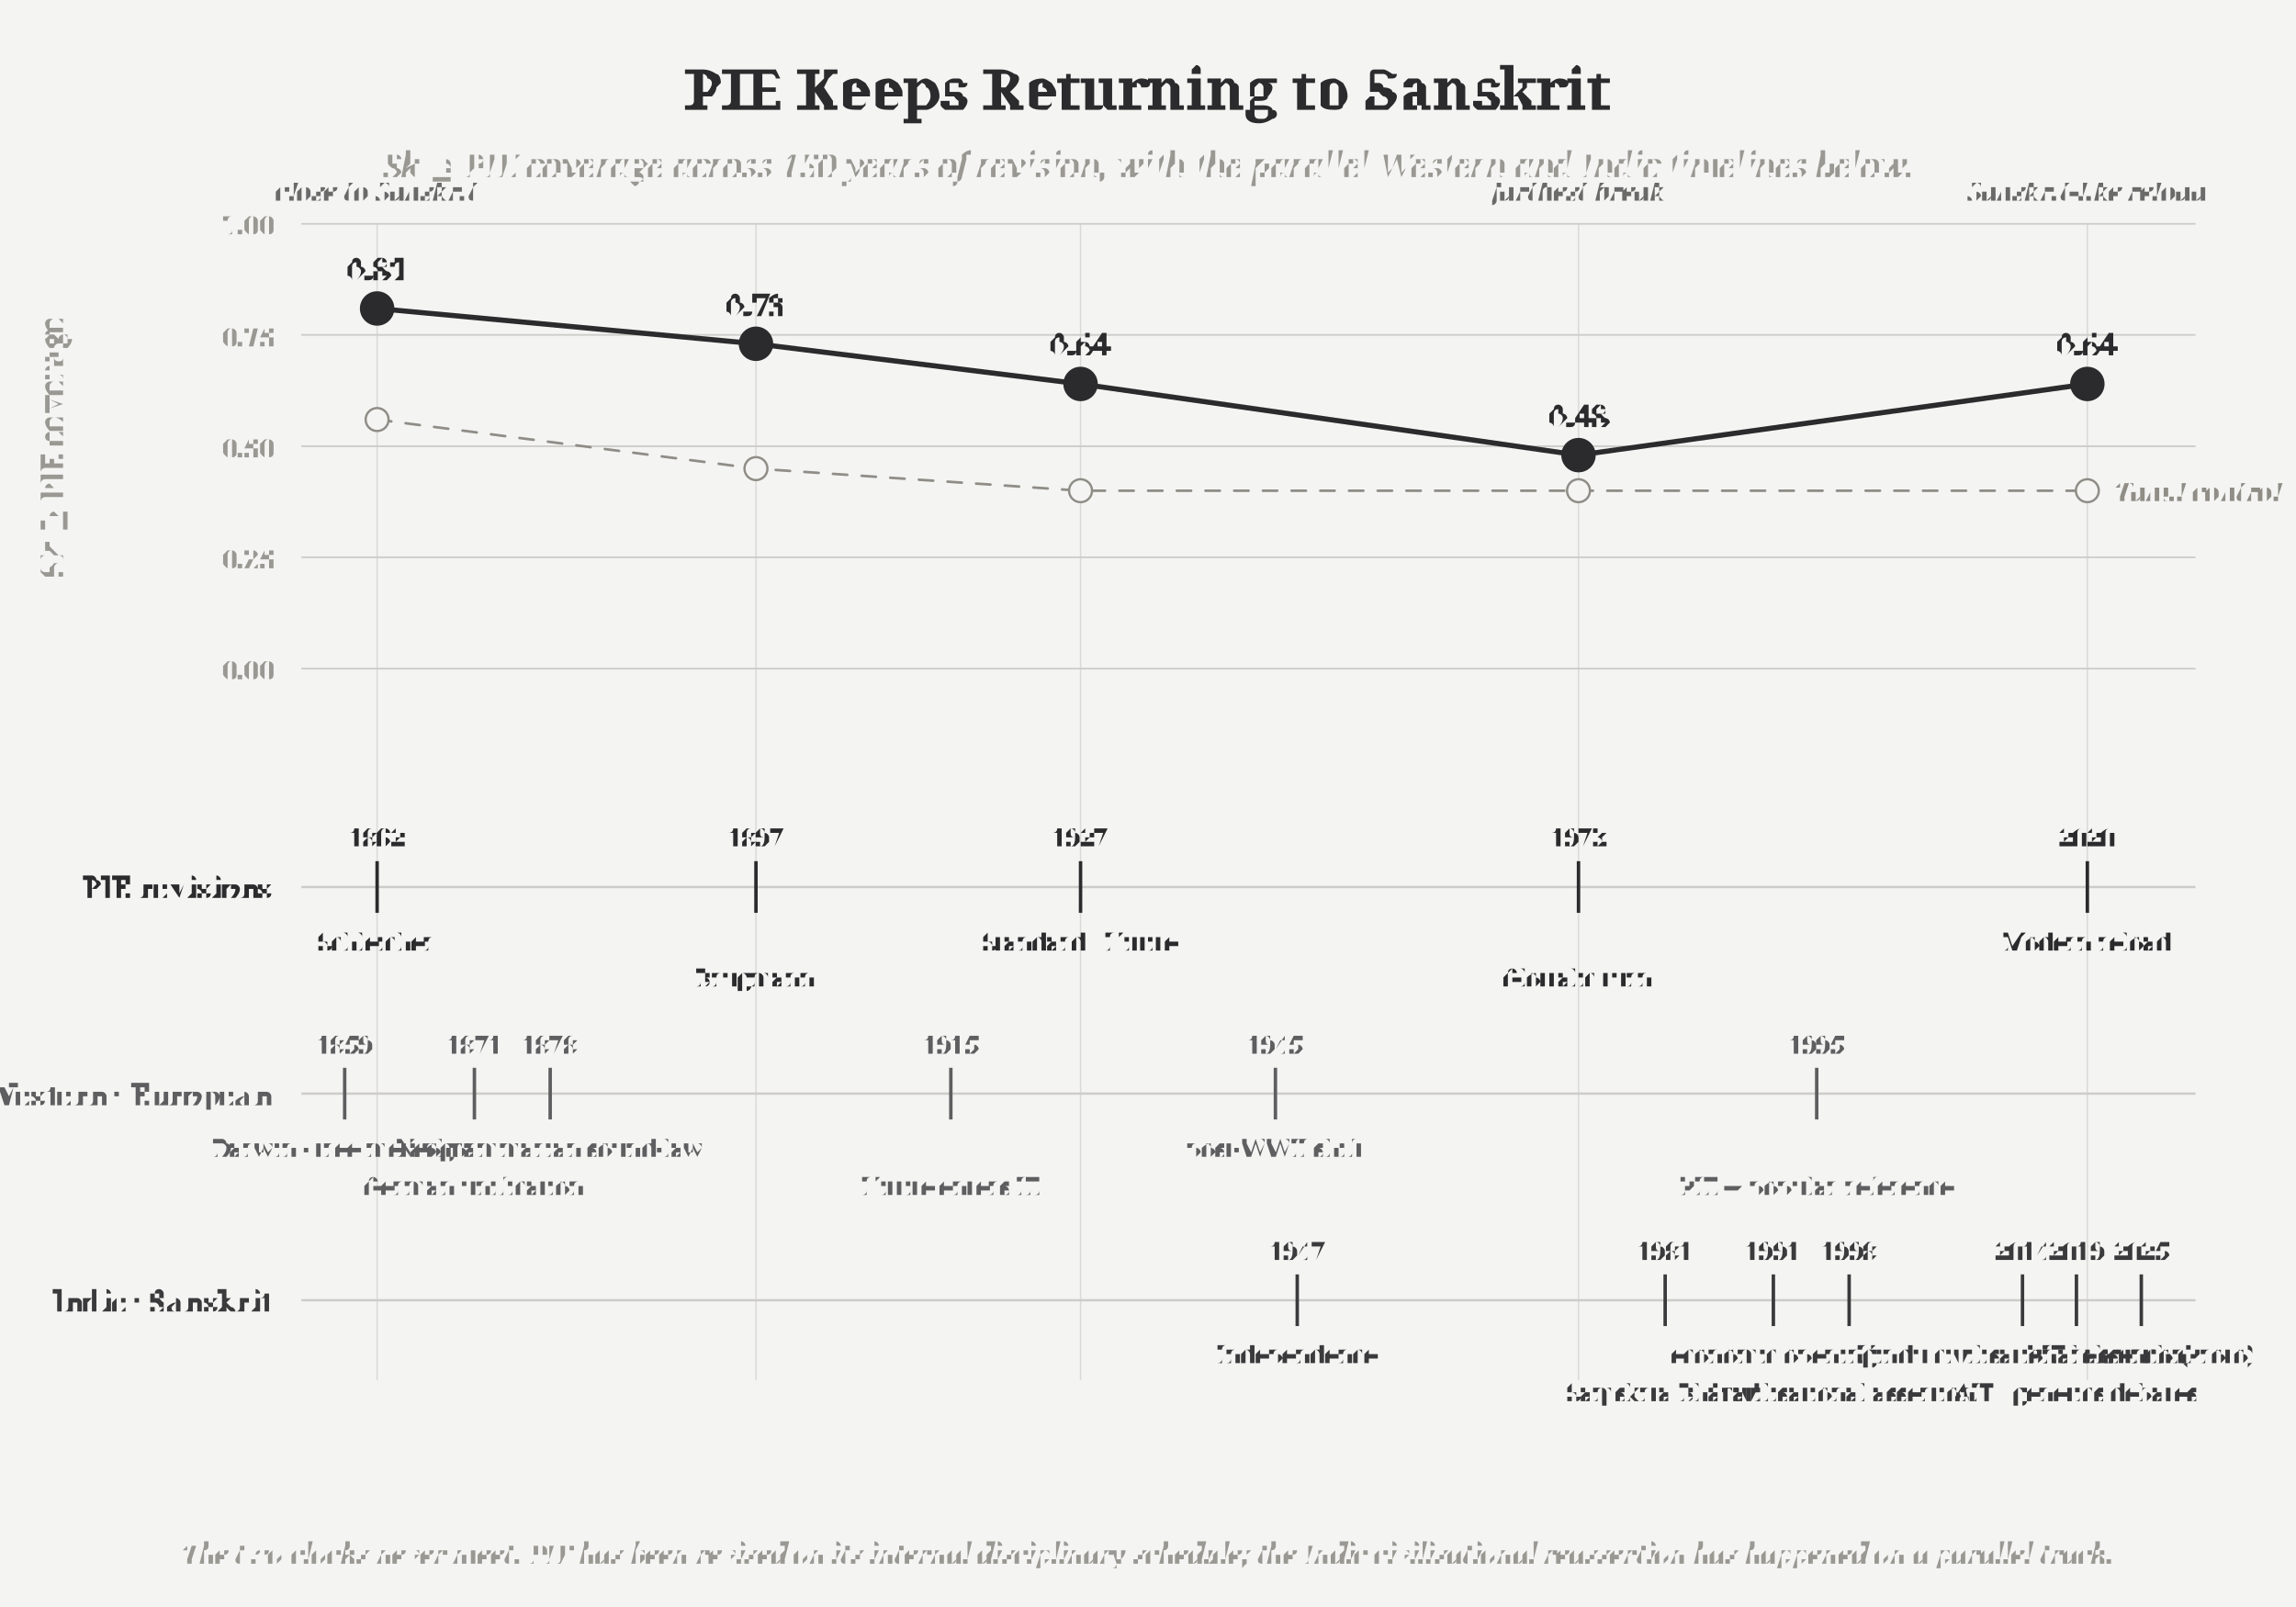
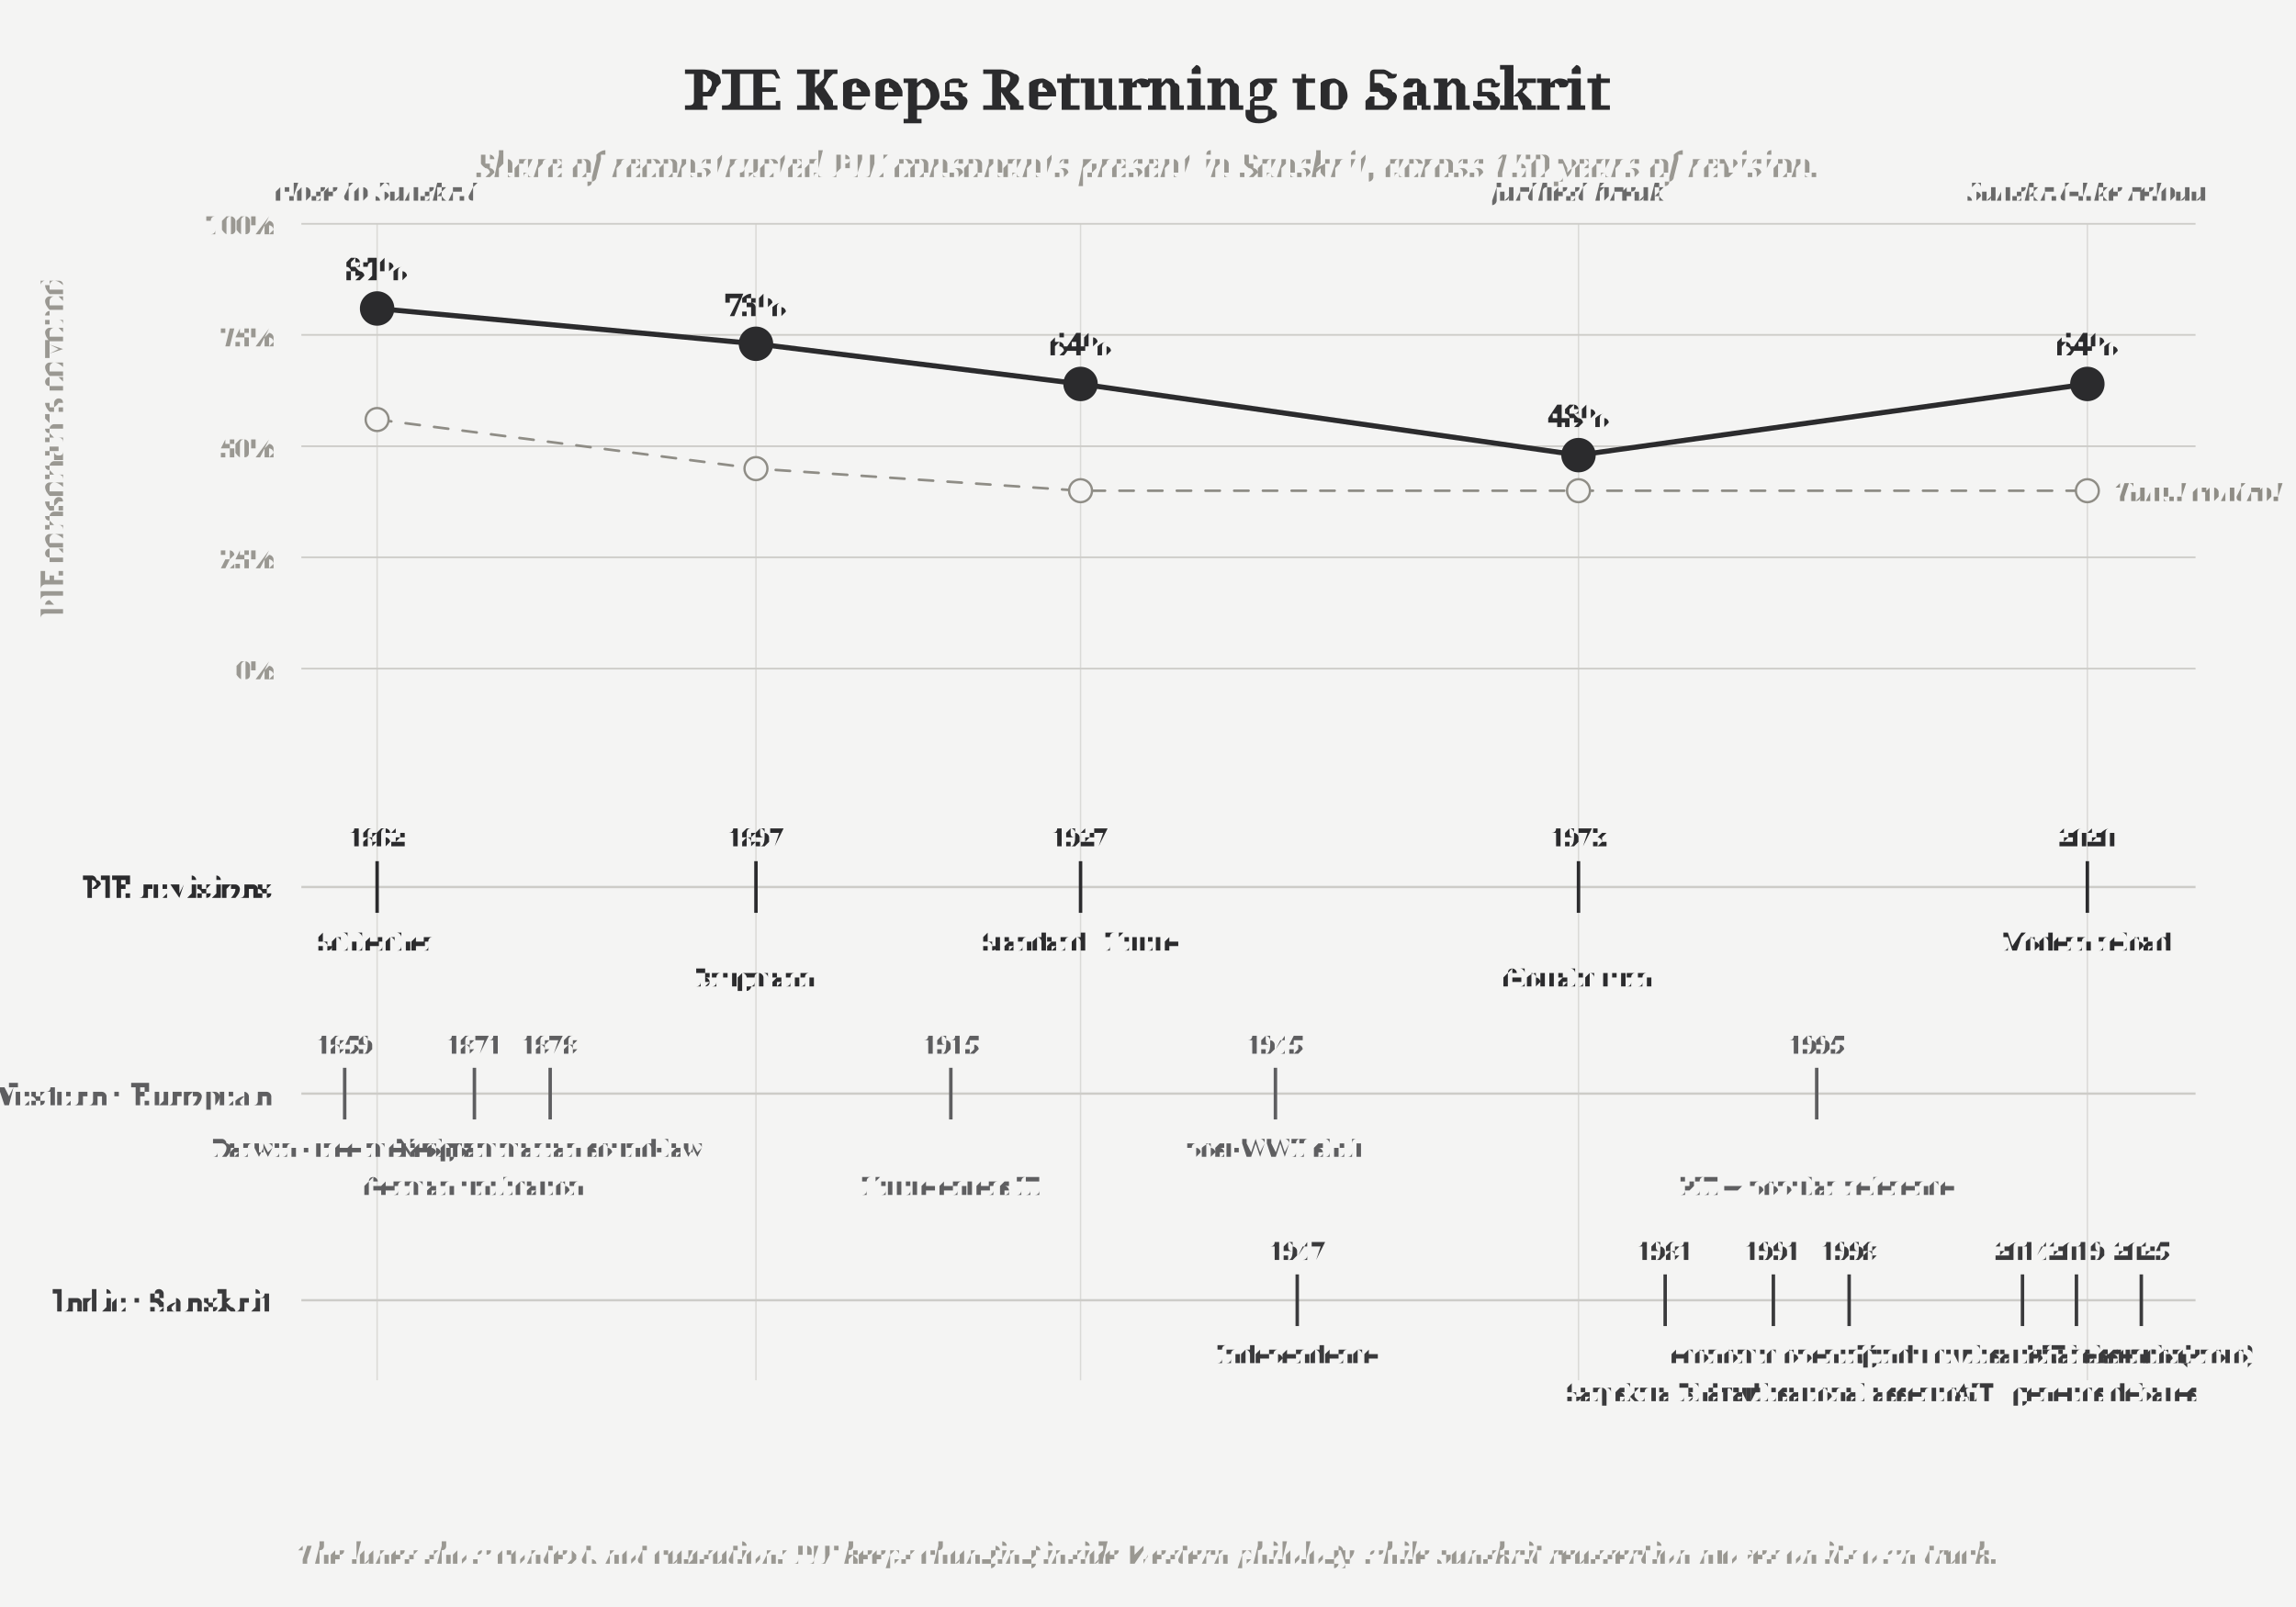
<svg xmlns="http://www.w3.org/2000/svg" width="8in" height="5.6in" viewBox="0 0 8 5.6">
  <rect x="0" y="0" width="8" height="5.6" fill="#f4f4f3" />
  <text x="4" y="0.38" text-anchor="middle" font-size="0.20" font-weight="bold" fill="#2b2b2d" font-family="'Gentium Book Plus', Charter, 'Charis SIL', Georgia, serif">PIE Keeps Returning to Sanskrit</text>
-   <text x="4" y="0.62" text-anchor="middle" font-size="0.115" fill="#9a9892" font-style="italic" font-family="'Gentium Book Plus', Charter, 'Charis SIL', Georgia, serif">Sk ⊇ PIE coverage across 150 years of revision, with the parallel Western and Indic timelines below.</text>
+   <text x="4" y="0.62" text-anchor="middle" font-size="0.115" fill="#9a9892" font-style="italic" font-family="'Gentium Book Plus', Charter, 'Charis SIL', Georgia, serif">Share of reconstructed PIE consonants present in Sanskrit, across 150 years of revision.</text>
  <line x1="1.05" y1="2.33" x2="7.65" y2="2.33" stroke="#cdccc8" stroke-width="0.006" />
-   <text x="0.96" y="2.368" text-anchor="end" font-size="0.095" fill="#9a9892" font-family="'Gentium Book Plus', Charter, 'Charis SIL', Georgia, serif">0.00</text>
+   <text x="0.96" y="2.368" text-anchor="end" font-size="0.095" fill="#9a9892" font-family="'Gentium Book Plus', Charter, 'Charis SIL', Georgia, serif">0%</text>
  <line x1="1.05" y1="1.942" x2="7.65" y2="1.942" stroke="#cdccc8" stroke-width="0.006" />
-   <text x="0.96" y="1.98" text-anchor="end" font-size="0.095" fill="#9a9892" font-family="'Gentium Book Plus', Charter, 'Charis SIL', Georgia, serif">0.25</text>
+   <text x="0.96" y="1.98" text-anchor="end" font-size="0.095" fill="#9a9892" font-family="'Gentium Book Plus', Charter, 'Charis SIL', Georgia, serif">25%</text>
  <line x1="1.05" y1="1.555" x2="7.65" y2="1.555" stroke="#cdccc8" stroke-width="0.006" />
-   <text x="0.96" y="1.593" text-anchor="end" font-size="0.095" fill="#9a9892" font-family="'Gentium Book Plus', Charter, 'Charis SIL', Georgia, serif">0.50</text>
+   <text x="0.96" y="1.593" text-anchor="end" font-size="0.095" fill="#9a9892" font-family="'Gentium Book Plus', Charter, 'Charis SIL', Georgia, serif">50%</text>
  <line x1="1.05" y1="1.167" x2="7.65" y2="1.167" stroke="#cdccc8" stroke-width="0.006" />
-   <text x="0.96" y="1.206" text-anchor="end" font-size="0.095" fill="#9a9892" font-family="'Gentium Book Plus', Charter, 'Charis SIL', Georgia, serif">0.75</text>
+   <text x="0.96" y="1.206" text-anchor="end" font-size="0.095" fill="#9a9892" font-family="'Gentium Book Plus', Charter, 'Charis SIL', Georgia, serif">75%</text>
  <line x1="1.05" y1="0.78" x2="7.65" y2="0.78" stroke="#cdccc8" stroke-width="0.006" />
-   <text x="0.96" y="0.818" text-anchor="end" font-size="0.095" fill="#9a9892" font-family="'Gentium Book Plus', Charter, 'Charis SIL', Georgia, serif">1.00</text>
+   <text x="0.96" y="0.818" text-anchor="end" font-size="0.095" fill="#9a9892" font-family="'Gentium Book Plus', Charter, 'Charis SIL', Georgia, serif">100%</text>
  <line x1="1.314" y1="0.78" x2="1.314" y2="4.81" stroke="#cdccc8" stroke-width="0.005" opacity="0.65" />
  <line x1="2.634" y1="0.78" x2="2.634" y2="4.81" stroke="#cdccc8" stroke-width="0.005" opacity="0.65" />
  <line x1="3.765" y1="0.78" x2="3.765" y2="4.81" stroke="#cdccc8" stroke-width="0.005" opacity="0.65" />
  <line x1="5.5" y1="0.78" x2="5.5" y2="4.81" stroke="#cdccc8" stroke-width="0.005" opacity="0.65" />
  <line x1="7.273" y1="0.78" x2="7.273" y2="4.81" stroke="#cdccc8" stroke-width="0.005" opacity="0.65" />
  <path d="M 1.314 1.462 L 2.634 1.633 L 3.765 1.71 L 5.5 1.71 L 7.273 1.71" fill="none" stroke="#8f8d86" stroke-width="0.009" stroke-dasharray="0.05 0.05" stroke-linecap="round" />
  <circle cx="1.314" cy="1.462" r="0.040" fill="#f4f4f3" stroke="#8f8d86" stroke-width="0.008" />
  <circle cx="2.634" cy="1.633" r="0.040" fill="#f4f4f3" stroke="#8f8d86" stroke-width="0.008" />
  <circle cx="3.765" cy="1.71" r="0.040" fill="#f4f4f3" stroke="#8f8d86" stroke-width="0.008" />
  <circle cx="5.5" cy="1.71" r="0.040" fill="#f4f4f3" stroke="#8f8d86" stroke-width="0.008" />
  <circle cx="7.273" cy="1.71" r="0.040" fill="#f4f4f3" stroke="#8f8d86" stroke-width="0.008" />
  <text x="7.373" y="1.745" text-anchor="start" font-size="0.092" fill="#8f8d86" font-style="italic" font-family="'Gentium Book Plus', Charter, 'Charis SIL', Georgia, serif">Tamil control</text>
  <path d="M 1.314 1.075 L 2.634 1.198 L 3.765 1.338 L 5.5 1.586 L 7.273 1.338" fill="none" stroke="#2b2b2d" stroke-width="0.018" stroke-linecap="round" stroke-linejoin="round" />
  <circle cx="1.314" cy="1.075" r="0.060" fill="#2b2b2d" />
-   <text x="1.314" y="0.975" text-anchor="middle" font-size="0.105" font-weight="bold" fill="#2b2b2d" font-family="'Gentium Book Plus', Charter, 'Charis SIL', Georgia, serif">0.81</text>
+   <text x="1.314" y="0.975" text-anchor="middle" font-size="0.105" font-weight="bold" fill="#2b2b2d" font-family="'Gentium Book Plus', Charter, 'Charis SIL', Georgia, serif">81%</text>
  <circle cx="2.634" cy="1.198" r="0.060" fill="#2b2b2d" />
-   <text x="2.634" y="1.099" text-anchor="middle" font-size="0.105" font-weight="bold" fill="#2b2b2d" font-family="'Gentium Book Plus', Charter, 'Charis SIL', Georgia, serif">0.73</text>
+   <text x="2.634" y="1.099" text-anchor="middle" font-size="0.105" font-weight="bold" fill="#2b2b2d" font-family="'Gentium Book Plus', Charter, 'Charis SIL', Georgia, serif">73%</text>
  <circle cx="3.765" cy="1.338" r="0.060" fill="#2b2b2d" />
-   <text x="3.765" y="1.238" text-anchor="middle" font-size="0.105" font-weight="bold" fill="#2b2b2d" font-family="'Gentium Book Plus', Charter, 'Charis SIL', Georgia, serif">0.64</text>
+   <text x="3.765" y="1.238" text-anchor="middle" font-size="0.105" font-weight="bold" fill="#2b2b2d" font-family="'Gentium Book Plus', Charter, 'Charis SIL', Georgia, serif">64%</text>
  <circle cx="5.5" cy="1.586" r="0.060" fill="#2b2b2d" />
-   <text x="5.5" y="1.486" text-anchor="middle" font-size="0.105" font-weight="bold" fill="#2b2b2d" font-family="'Gentium Book Plus', Charter, 'Charis SIL', Georgia, serif">0.48</text>
+   <text x="5.5" y="1.486" text-anchor="middle" font-size="0.105" font-weight="bold" fill="#2b2b2d" font-family="'Gentium Book Plus', Charter, 'Charis SIL', Georgia, serif">48%</text>
  <circle cx="7.273" cy="1.338" r="0.060" fill="#2b2b2d" />
-   <text x="7.273" y="1.238" text-anchor="middle" font-size="0.105" font-weight="bold" fill="#2b2b2d" font-family="'Gentium Book Plus', Charter, 'Charis SIL', Georgia, serif">0.64</text>
+   <text x="7.273" y="1.238" text-anchor="middle" font-size="0.105" font-weight="bold" fill="#2b2b2d" font-family="'Gentium Book Plus', Charter, 'Charis SIL', Georgia, serif">64%</text>
  <text x="1.314" y="0.7" text-anchor="middle" font-size="0.092" font-style="italic" fill="#6a6a6a" font-family="'Gentium Book Plus', Charter, 'Charis SIL', Georgia, serif">close to Sanskrit</text>
  <text x="5.5" y="0.7" text-anchor="middle" font-size="0.092" font-style="italic" fill="#6a6a6a" font-family="'Gentium Book Plus', Charter, 'Charis SIL', Georgia, serif">farthest break</text>
  <text x="7.273" y="0.7" text-anchor="middle" font-size="0.092" font-style="italic" fill="#6a6a6a" font-family="'Gentium Book Plus', Charter, 'Charis SIL', Georgia, serif">Sanskrit-like reload</text>
-   <text x="0.22" y="1.555" text-anchor="middle" font-size="0.105" fill="#9a9892" font-family="'Gentium Book Plus', Charter, 'Charis SIL', Georgia, serif" transform="rotate(-90 0.22 1.555)">Sk ⊇ PIE coverage</text>
+   <text x="0.22" y="1.555" text-anchor="middle" font-size="0.105" fill="#9a9892" font-family="'Gentium Book Plus', Charter, 'Charis SIL', Georgia, serif" transform="rotate(-90 0.22 1.555)">PIE consonants covered</text>
  <line x1="1.05" y1="3.091" x2="7.65" y2="3.091" stroke="#cdccc8" stroke-width="0.008" />
  <text x="0.95" y="3.131" text-anchor="end" font-size="0.10" font-weight="bold" fill="#2b2b2d" font-family="'Gentium Book Plus', Charter, 'Charis SIL', Georgia, serif">PIE revisions</text>
  <line x1="1.314" y1="3.001" x2="1.314" y2="3.181" stroke="#2b2b2d" stroke-width="0.012" />
  <text x="1.314" y="2.951" text-anchor="middle" font-size="0.085" font-weight="bold" fill="#2b2b2d" font-family="'Gentium Book Plus', Charter, 'Charis SIL', Georgia, serif">1862</text>
  <text x="1.314" y="3.311" text-anchor="middle" font-size="0.082" fill="#2b2b2d" font-family="'Gentium Book Plus', Charter, 'Charis SIL', Georgia, serif">Schleicher</text>
  <line x1="2.634" y1="3.001" x2="2.634" y2="3.181" stroke="#2b2b2d" stroke-width="0.012" />
  <text x="2.634" y="2.951" text-anchor="middle" font-size="0.085" font-weight="bold" fill="#2b2b2d" font-family="'Gentium Book Plus', Charter, 'Charis SIL', Georgia, serif">1897</text>
  <text x="2.634" y="3.441" text-anchor="middle" font-size="0.082" fill="#2b2b2d" font-family="'Gentium Book Plus', Charter, 'Charis SIL', Georgia, serif">Brugmann</text>
  <line x1="3.765" y1="3.001" x2="3.765" y2="3.181" stroke="#2b2b2d" stroke-width="0.012" />
  <text x="3.765" y="2.951" text-anchor="middle" font-size="0.085" font-weight="bold" fill="#2b2b2d" font-family="'Gentium Book Plus', Charter, 'Charis SIL', Georgia, serif">1927</text>
  <text x="3.765" y="3.311" text-anchor="middle" font-size="0.082" fill="#2b2b2d" font-family="'Gentium Book Plus', Charter, 'Charis SIL', Georgia, serif">Standard / Hittite</text>
  <line x1="5.5" y1="3.001" x2="5.5" y2="3.181" stroke="#2b2b2d" stroke-width="0.012" />
  <text x="5.5" y="2.951" text-anchor="middle" font-size="0.085" font-weight="bold" fill="#2b2b2d" font-family="'Gentium Book Plus', Charter, 'Charis SIL', Georgia, serif">1973</text>
  <text x="5.5" y="3.441" text-anchor="middle" font-size="0.082" fill="#2b2b2d" font-family="'Gentium Book Plus', Charter, 'Charis SIL', Georgia, serif">Glottalic turn</text>
  <line x1="7.273" y1="3.001" x2="7.273" y2="3.181" stroke="#2b2b2d" stroke-width="0.012" />
  <text x="7.273" y="2.951" text-anchor="middle" font-size="0.085" font-weight="bold" fill="#2b2b2d" font-family="'Gentium Book Plus', Charter, 'Charis SIL', Georgia, serif">2020</text>
  <text x="7.273" y="3.311" text-anchor="middle" font-size="0.082" fill="#2b2b2d" font-family="'Gentium Book Plus', Charter, 'Charis SIL', Georgia, serif">Modern reload</text>
  <line x1="1.05" y1="3.811" x2="7.65" y2="3.811" stroke="#cdccc8" stroke-width="0.008" />
  <text x="0.95" y="3.851" text-anchor="end" font-size="0.10" font-weight="bold" fill="#5e5e60" font-family="'Gentium Book Plus', Charter, 'Charis SIL', Georgia, serif">Western · European</text>
  <line x1="1.201" y1="3.721" x2="1.201" y2="3.901" stroke="#5e5e60" stroke-width="0.012" />
  <text x="1.201" y="3.671" text-anchor="middle" font-size="0.085" font-weight="bold" fill="#5e5e60" font-family="'Gentium Book Plus', Charter, 'Charis SIL', Georgia, serif">1859</text>
  <text x="1.201" y="4.031" text-anchor="middle" font-size="0.082" fill="#5e5e60" font-family="'Gentium Book Plus', Charter, 'Charis SIL', Georgia, serif">Darwin · tree metaphor</text>
  <line x1="1.653" y1="3.721" x2="1.653" y2="3.901" stroke="#5e5e60" stroke-width="0.012" />
  <text x="1.653" y="3.671" text-anchor="middle" font-size="0.085" font-weight="bold" fill="#5e5e60" font-family="'Gentium Book Plus', Charter, 'Charis SIL', Georgia, serif">1871</text>
  <text x="1.653" y="4.161" text-anchor="middle" font-size="0.082" fill="#5e5e60" font-family="'Gentium Book Plus', Charter, 'Charis SIL', Georgia, serif">German unification</text>
  <line x1="1.917" y1="3.721" x2="1.917" y2="3.901" stroke="#5e5e60" stroke-width="0.012" />
  <text x="1.917" y="3.671" text-anchor="middle" font-size="0.085" font-weight="bold" fill="#5e5e60" font-family="'Gentium Book Plus', Charter, 'Charis SIL', Georgia, serif">1878</text>
  <text x="1.917" y="4.031" text-anchor="middle" font-size="0.082" fill="#5e5e60" font-family="'Gentium Book Plus', Charter, 'Charis SIL', Georgia, serif">Neogrammarian sound-law</text>
  <line x1="3.313" y1="3.721" x2="3.313" y2="3.901" stroke="#5e5e60" stroke-width="0.012" />
  <text x="3.313" y="3.671" text-anchor="middle" font-size="0.085" font-weight="bold" fill="#5e5e60" font-family="'Gentium Book Plus', Charter, 'Charis SIL', Georgia, serif">1915</text>
  <text x="3.313" y="4.161" text-anchor="middle" font-size="0.082" fill="#5e5e60" font-family="'Gentium Book Plus', Charter, 'Charis SIL', Georgia, serif">Hittite enters IE</text>
  <line x1="4.444" y1="3.721" x2="4.444" y2="3.901" stroke="#5e5e60" stroke-width="0.012" />
  <text x="4.444" y="3.671" text-anchor="middle" font-size="0.085" font-weight="bold" fill="#5e5e60" font-family="'Gentium Book Plus', Charter, 'Charis SIL', Georgia, serif">1945</text>
  <text x="4.444" y="4.031" text-anchor="middle" font-size="0.082" fill="#5e5e60" font-family="'Gentium Book Plus', Charter, 'Charis SIL', Georgia, serif">post-WWII shift</text>
  <line x1="6.33" y1="3.721" x2="6.33" y2="3.901" stroke="#5e5e60" stroke-width="0.012" />
  <text x="6.33" y="3.671" text-anchor="middle" font-size="0.085" font-weight="bold" fill="#5e5e60" font-family="'Gentium Book Plus', Charter, 'Charis SIL', Georgia, serif">1995</text>
  <text x="6.33" y="4.161" text-anchor="middle" font-size="0.082" fill="#5e5e60" font-family="'Gentium Book Plus', Charter, 'Charis SIL', Georgia, serif">PIE → popular reference</text>
  <line x1="1.05" y1="4.531" x2="7.65" y2="4.531" stroke="#cdccc8" stroke-width="0.008" />
  <text x="0.95" y="4.571" text-anchor="end" font-size="0.10" font-weight="bold" fill="#3a3a3c" font-family="'Gentium Book Plus', Charter, 'Charis SIL', Georgia, serif">Indic · Sanskrit</text>
  <line x1="4.52" y1="4.441" x2="4.52" y2="4.621" stroke="#3a3a3c" stroke-width="0.012" />
  <text x="4.52" y="4.391" text-anchor="middle" font-size="0.085" font-weight="bold" fill="#3a3a3c" font-family="'Gentium Book Plus', Charter, 'Charis SIL', Georgia, serif">1947</text>
  <text x="4.52" y="4.751" text-anchor="middle" font-size="0.082" fill="#3a3a3c" font-family="'Gentium Book Plus', Charter, 'Charis SIL', Georgia, serif">Independence</text>
  <line x1="5.802" y1="4.441" x2="5.802" y2="4.621" stroke="#3a3a3c" stroke-width="0.012" />
  <text x="5.802" y="4.391" text-anchor="middle" font-size="0.085" font-weight="bold" fill="#3a3a3c" font-family="'Gentium Book Plus', Charter, 'Charis SIL', Georgia, serif">1981</text>
  <text x="5.802" y="4.881" text-anchor="middle" font-size="0.082" fill="#3a3a3c" font-family="'Gentium Book Plus', Charter, 'Charis SIL', Georgia, serif">Saṃskṛta Bhāratī</text>
  <line x1="6.179" y1="4.441" x2="6.179" y2="4.621" stroke="#3a3a3c" stroke-width="0.012" />
  <text x="6.179" y="4.391" text-anchor="middle" font-size="0.085" font-weight="bold" fill="#3a3a3c" font-family="'Gentium Book Plus', Charter, 'Charis SIL', Georgia, serif">1991</text>
  <text x="6.179" y="4.751" text-anchor="middle" font-size="0.082" fill="#3a3a3c" font-family="'Gentium Book Plus', Charter, 'Charis SIL', Georgia, serif">economic opening</text>
  <line x1="6.443" y1="4.441" x2="6.443" y2="4.621" stroke="#3a3a3c" stroke-width="0.012" />
  <text x="6.443" y="4.391" text-anchor="middle" font-size="0.085" font-weight="bold" fill="#3a3a3c" font-family="'Gentium Book Plus', Charter, 'Charis SIL', Georgia, serif">1998</text>
  <text x="6.443" y="4.881" text-anchor="middle" font-size="0.082" fill="#3a3a3c" font-family="'Gentium Book Plus', Charter, 'Charis SIL', Georgia, serif">civilisational assertion</text>
  <line x1="7.047" y1="4.441" x2="7.047" y2="4.621" stroke="#3a3a3c" stroke-width="0.012" />
  <text x="7.047" y="4.391" text-anchor="middle" font-size="0.085" font-weight="bold" fill="#3a3a3c" font-family="'Gentium Book Plus', Charter, 'Charis SIL', Georgia, serif">2014</text>
  <text x="7.047" y="4.751" text-anchor="middle" font-size="0.082" fill="#3a3a3c" font-family="'Gentium Book Plus', Charter, 'Charis SIL', Georgia, serif">Hindu civilisational assertion</text>
  <line x1="7.235" y1="4.441" x2="7.235" y2="4.621" stroke="#3a3a3c" stroke-width="0.012" />
  <text x="7.235" y="4.391" text-anchor="middle" font-size="0.085" font-weight="bold" fill="#3a3a3c" font-family="'Gentium Book Plus', Charter, 'Charis SIL', Georgia, serif">2019</text>
  <text x="7.235" y="4.881" text-anchor="middle" font-size="0.082" fill="#3a3a3c" font-family="'Gentium Book Plus', Charter, 'Charis SIL', Georgia, serif">AIT / genetics debates</text>
  <line x1="7.461" y1="4.441" x2="7.461" y2="4.621" stroke="#3a3a3c" stroke-width="0.012" />
  <text x="7.461" y="4.391" text-anchor="middle" font-size="0.085" font-weight="bold" fill="#3a3a3c" font-family="'Gentium Book Plus', Charter, 'Charis SIL', Georgia, serif">2025</text>
  <text x="7.461" y="4.751" text-anchor="middle" font-size="0.082" fill="#3a3a3c" font-family="'Gentium Book Plus', Charter, 'Charis SIL', Georgia, serif">PIE relaunch (Proto)</text>
-   <text x="4" y="5.45" text-anchor="middle" font-size="0.095" fill="#9a9892" font-style="italic" font-family="'Gentium Book Plus', Charter, 'Charis SIL', Georgia, serif">The two clocks never meet.  PIE has been revised on its internal disciplinary schedule; the Indic civilisational reassertion has happened on a parallel track.</text>
+   <text x="4" y="5.45" text-anchor="middle" font-size="0.095" fill="#9a9892" font-style="italic" font-family="'Gentium Book Plus', Charter, 'Charis SIL', Georgia, serif">The lanes show context, not causation: PIE keeps changing inside Western philology while Sanskrit reassertion moves on its own track.</text>
</svg>
